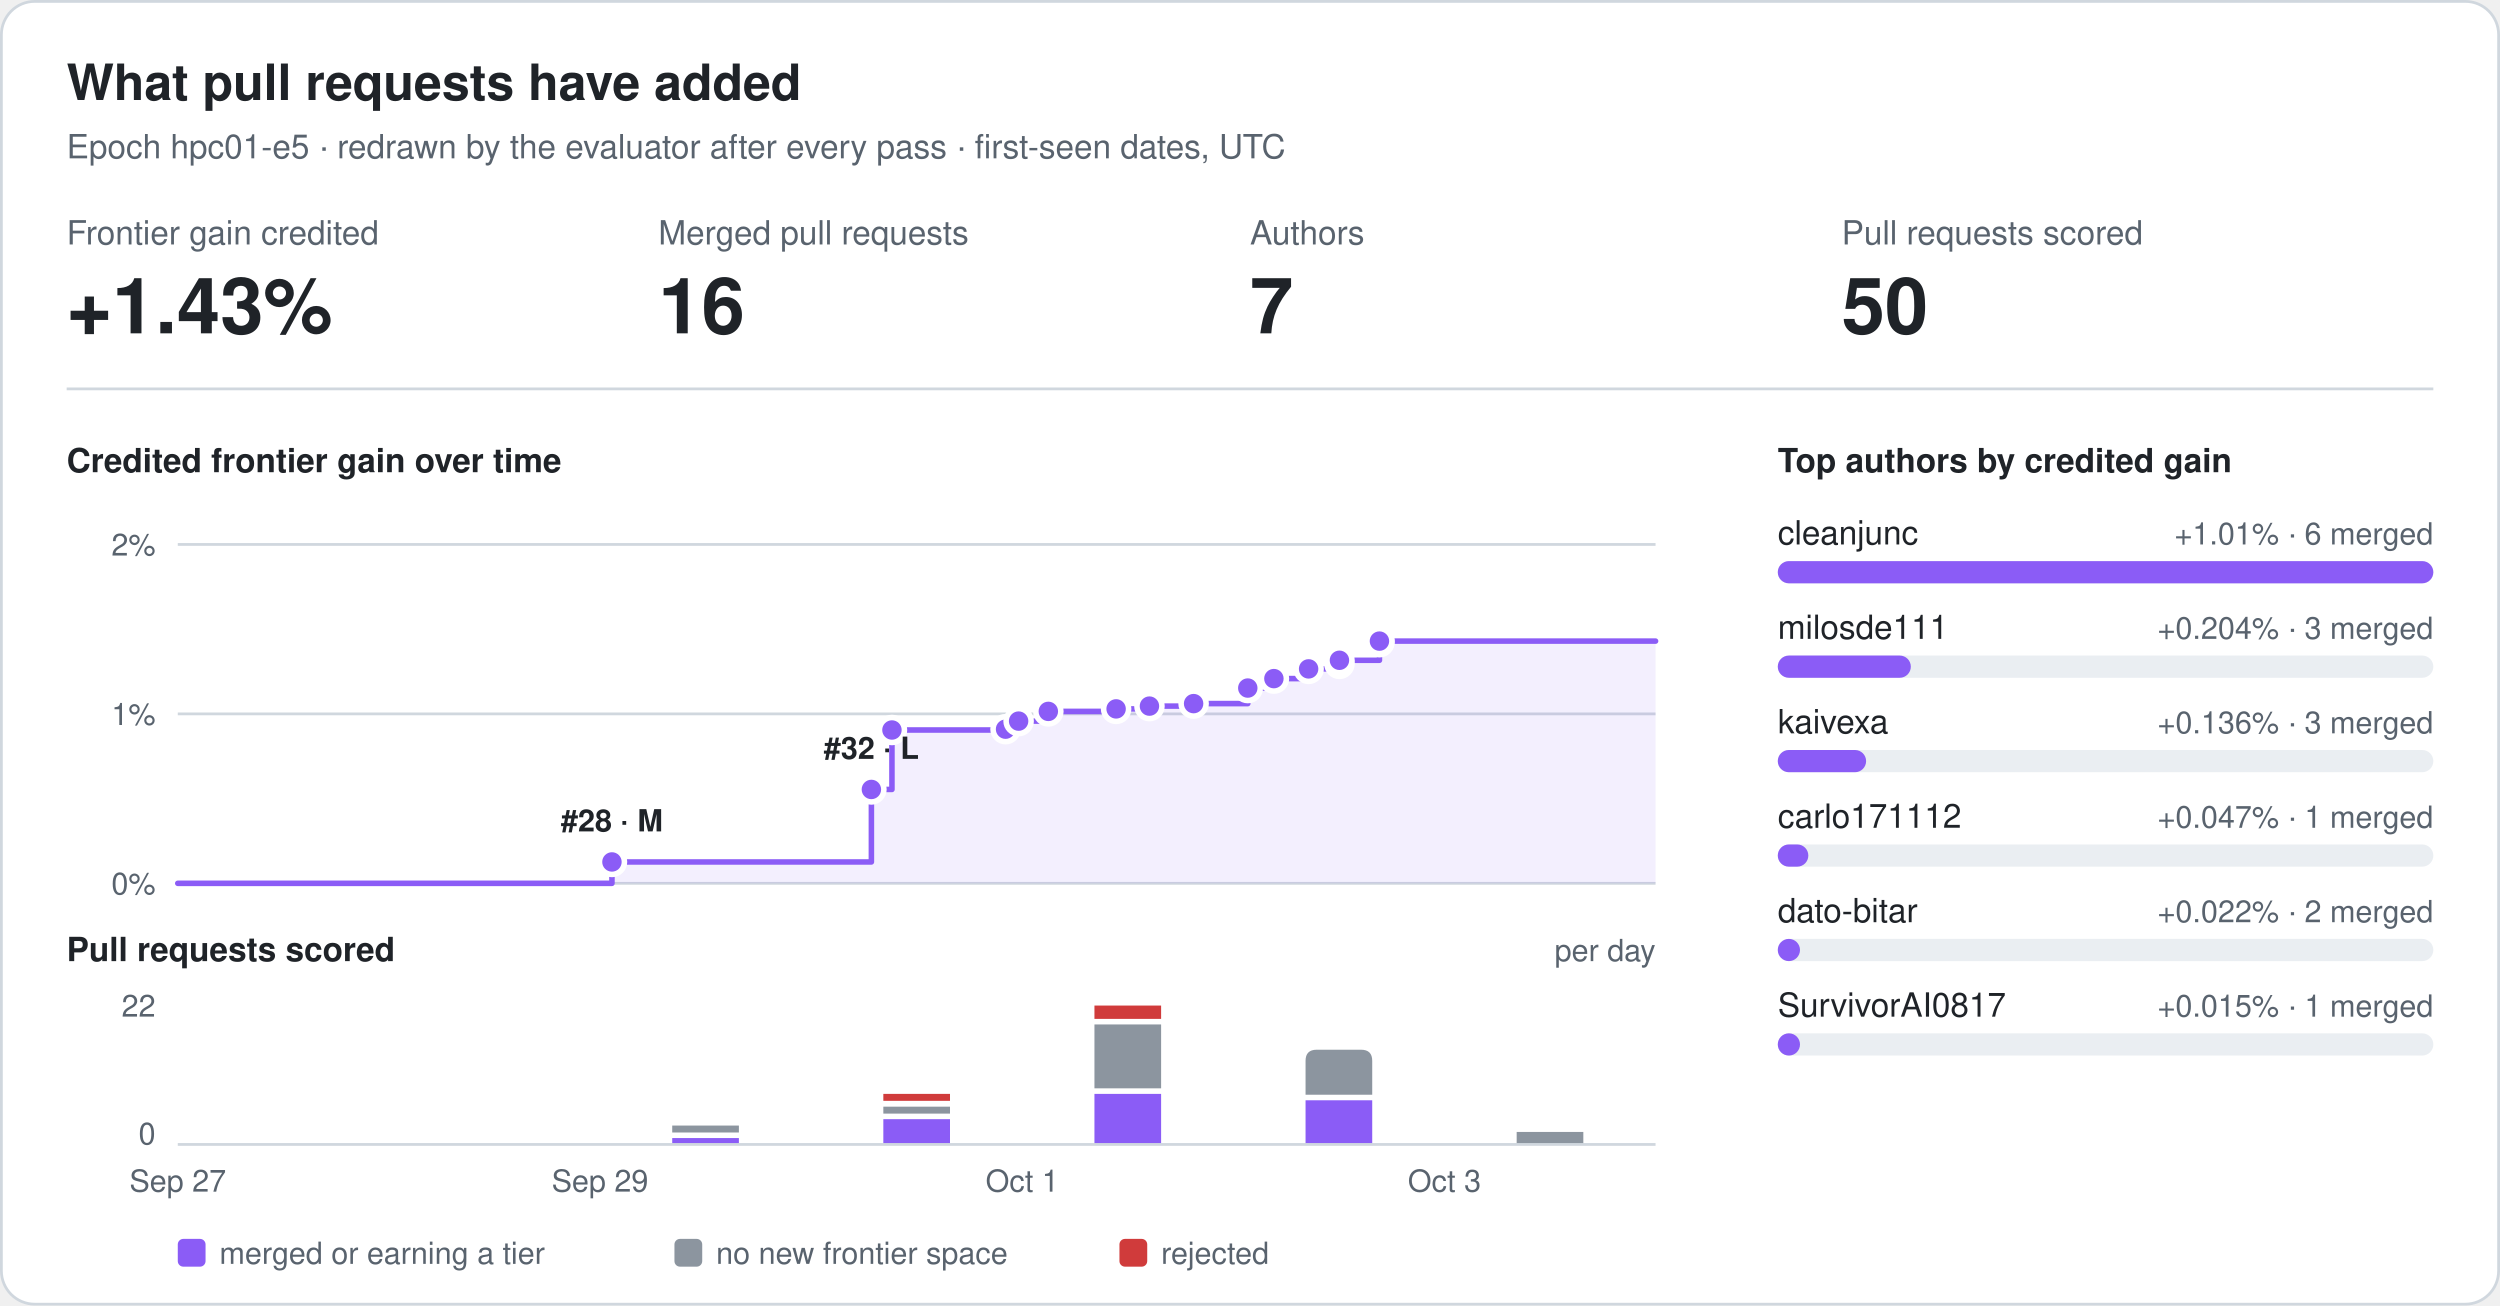
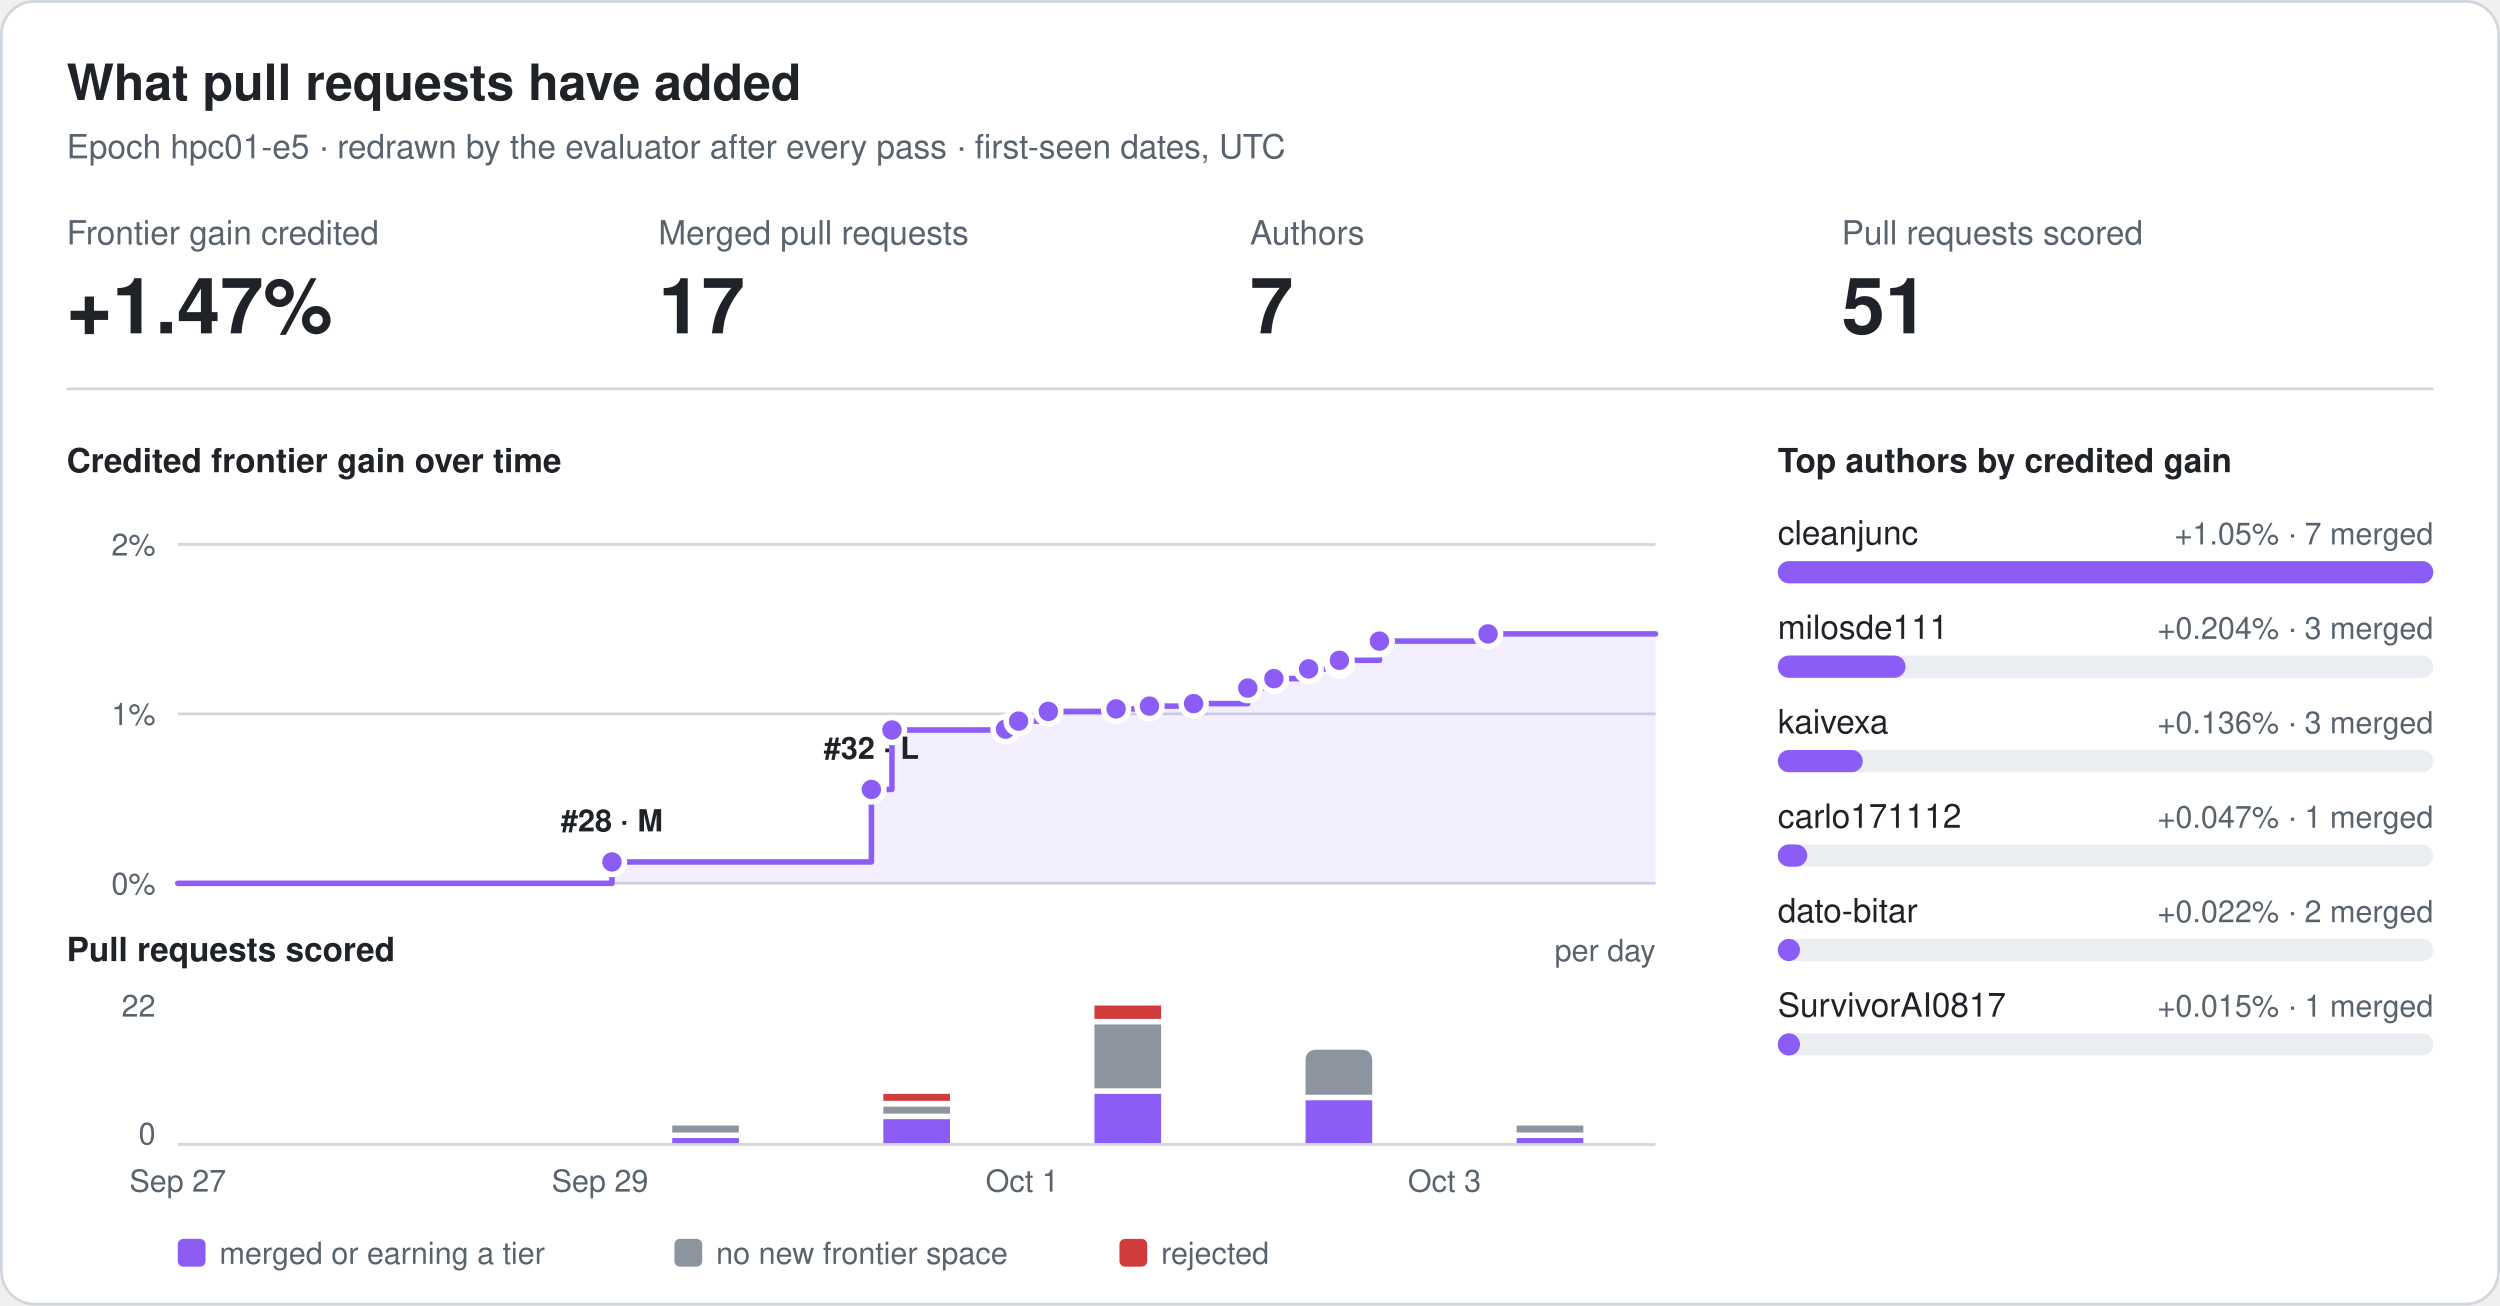
- <svg xmlns="http://www.w3.org/2000/svg" width="900" height="470" viewBox="0 0 900 470" font-family="-apple-system,BlinkMacSystemFont,'Segoe UI',Helvetica,Arial,sans-serif" role="img" aria-label="Frontier gain credited to merged pull requests: +1.43% from 16 merges, 50 pull requests scored">
+ <svg xmlns="http://www.w3.org/2000/svg" width="900" height="470" viewBox="0 0 900 470" font-family="-apple-system,BlinkMacSystemFont,'Segoe UI',Helvetica,Arial,sans-serif" role="img" aria-label="Frontier gain credited to merged pull requests: +1.47% from 17 merges, 51 pull requests scored">
  <style>
.bg{fill:#ffffff;stroke:#d0d7de}.t{fill:#1f2328}.m{fill:#59636e}.rule{stroke:#d0d7de}.ring{stroke:#ffffff}
.acc{fill:#8b5cf6}.accl{stroke:#8b5cf6}.wash{fill:#8b5cf6;fill-opacity:.1}.gry{fill:#8c959f}.rej{fill:#d03b3b}.track{fill:#eaeef2}.tk{stroke:#1f2328}
@media (prefers-color-scheme: dark){
.bg{fill:#0d1117;stroke:#30363d}.t{fill:#e6edf3}.m{fill:#9198a1}.rule{stroke:#30363d}.ring{stroke:#0d1117}
.acc{fill:#9a75f8}.accl{stroke:#9a75f8}.wash{fill:#9a75f8;fill-opacity:.14}.gry{fill:#9198a1}.rej{fill:#e5534b}.track{fill:#21262d}.tk{stroke:#e6edf3}}
</style>
  <rect class="bg" x="0.5" y="0.5" width="899" height="469" rx="12" />
  <text x="24.0" y="36.0" class="t" font-size="18" font-weight="600" text-anchor="start">What pull requests have added</text>
  <text x="24.0" y="57.0" class="m" font-size="12" font-weight="400" text-anchor="start">Epoch hpc01-e5 · redrawn by the evaluator after every pass · first-seen dates, UTC</text>
  <text x="24.0" y="88.0" class="m" font-size="12" font-weight="400" text-anchor="start">Frontier gain credited</text>
-   <text x="24.0" y="120.0" class="t" font-size="28" font-weight="600" text-anchor="start">+1.43%</text>
+   <text x="24.0" y="120.0" class="t" font-size="28" font-weight="600" text-anchor="start">+1.47%</text>
  <text x="237.0" y="88.0" class="m" font-size="12" font-weight="400" text-anchor="start">Merged pull requests</text>
-   <text x="237.0" y="120.0" class="t" font-size="28" font-weight="600" text-anchor="start">16</text>
+   <text x="237.0" y="120.0" class="t" font-size="28" font-weight="600" text-anchor="start">17</text>
  <text x="450.0" y="88.0" class="m" font-size="12" font-weight="400" text-anchor="start">Authors</text>
  <text x="450.0" y="120.0" class="t" font-size="28" font-weight="600" text-anchor="start">7</text>
  <text x="663.0" y="88.0" class="m" font-size="12" font-weight="400" text-anchor="start">Pull requests scored</text>
-   <text x="663.0" y="120.0" class="t" font-size="28" font-weight="600" text-anchor="start">50</text>
+   <text x="663.0" y="120.0" class="t" font-size="28" font-weight="600" text-anchor="start">51</text>
  <line class="rule" x1="24" x2="876" y1="140" y2="140" stroke-width="1" />
  <text x="24.0" y="170.0" class="t" font-size="12" font-weight="600" text-anchor="start">Credited frontier gain over time</text>
  <text x="24.0" y="346.0" class="t" font-size="12" font-weight="600" text-anchor="start">Pull requests scored</text>
  <line class="rule" x1="64" x2="596" y1="318.0" y2="318.0" stroke-width="1" />
  <text x="56.0" y="322.0" class="m" font-size="11" font-weight="400" text-anchor="end">0%</text>
  <line class="rule" x1="64" x2="596" y1="257.0" y2="257.0" stroke-width="1" />
  <text x="56.0" y="261.0" class="m" font-size="11" font-weight="400" text-anchor="end">1%</text>
  <line class="rule" x1="64" x2="596" y1="196.0" y2="196.0" stroke-width="1" />
  <text x="56.0" y="200.0" class="m" font-size="11" font-weight="400" text-anchor="end">2%</text>
-   <polygon class="wash" points="64.0,318.0 220.3,318.0 220.3,310.3 313.7,310.3 313.7,284.2 321.1,284.2 321.1,262.8 362.0,262.8 362.0,262.5 366.7,262.5 366.7,259.6 377.4,259.6 377.4,256.1 401.8,256.1 401.8,255.2 413.8,255.2 413.8,254.2 429.7,254.2 429.7,253.3 449.2,253.3 449.2,247.7 458.6,247.7 458.6,244.3 471.1,244.3 471.1,240.8 482.2,240.8 482.2,239.0 482.2,239.0 482.2,237.7 496.6,237.7 496.6,231.2 496.6,231.2 496.6,230.8 596.0,230.8 596.0,318.0" />
-   <polyline class="accl" points="64.0,318.0 220.3,318.0 220.3,310.3 313.7,310.3 313.7,284.2 321.1,284.2 321.1,262.8 362.0,262.8 362.0,262.5 366.7,262.5 366.7,259.6 377.4,259.6 377.4,256.1 401.8,256.1 401.8,255.2 413.8,255.2 413.8,254.2 429.7,254.2 429.7,253.3 449.2,253.3 449.2,247.7 458.6,247.7 458.6,244.3 471.1,244.3 471.1,240.8 482.2,240.8 482.2,239.0 482.2,239.0 482.2,237.7 496.6,237.7 496.6,231.2 496.6,231.2 496.6,230.8 596.0,230.8" fill="none" stroke-width="2" stroke-linejoin="round" stroke-linecap="round" />
+   <polygon class="wash" points="64.0,318.0 220.3,318.0 220.3,310.3 313.7,310.3 313.7,284.2 321.1,284.2 321.1,262.8 362.0,262.8 362.0,262.5 366.7,262.5 366.7,259.6 377.4,259.6 377.4,256.1 401.8,256.1 401.8,255.2 413.8,255.2 413.8,254.2 429.7,254.2 429.7,253.3 449.2,253.3 449.2,247.7 458.6,247.7 458.6,244.3 471.1,244.3 471.1,240.8 482.2,240.8 482.2,239.0 482.2,239.0 482.2,237.7 496.6,237.7 496.6,231.2 496.6,231.2 496.6,230.8 535.7,230.8 535.7,228.2 596.0,228.2 596.0,318.0" />
+   <polyline class="accl" points="64.0,318.0 220.3,318.0 220.3,310.3 313.7,310.3 313.7,284.2 321.1,284.2 321.1,262.8 362.0,262.8 362.0,262.5 366.7,262.5 366.7,259.6 377.4,259.6 377.4,256.1 401.8,256.1 401.8,255.2 413.8,255.2 413.8,254.2 429.7,254.2 429.7,253.3 449.2,253.3 449.2,247.7 458.6,247.7 458.6,244.3 471.1,244.3 471.1,240.8 482.2,240.8 482.2,239.0 482.2,239.0 482.2,237.7 496.6,237.7 496.6,231.2 496.6,231.2 496.6,230.8 535.7,230.8 535.7,228.2 596.0,228.2" fill="none" stroke-width="2" stroke-linejoin="round" stroke-linecap="round" />
  <circle class="acc ring" cx="220.3" cy="310.3" r="4.5" stroke-width="2" />
  <circle class="acc ring" cx="313.7" cy="284.2" r="4.5" stroke-width="2" />
  <circle class="acc ring" cx="321.1" cy="262.8" r="4.5" stroke-width="2" />
  <circle class="acc ring" cx="362.0" cy="262.5" r="4.5" stroke-width="2" />
  <circle class="acc ring" cx="366.7" cy="259.6" r="4.5" stroke-width="2" />
  <circle class="acc ring" cx="377.4" cy="256.1" r="4.5" stroke-width="2" />
  <circle class="acc ring" cx="401.8" cy="255.2" r="4.5" stroke-width="2" />
  <circle class="acc ring" cx="413.8" cy="254.2" r="4.5" stroke-width="2" />
  <circle class="acc ring" cx="429.7" cy="253.3" r="4.5" stroke-width="2" />
  <circle class="acc ring" cx="449.2" cy="247.7" r="4.5" stroke-width="2" />
  <circle class="acc ring" cx="458.6" cy="244.3" r="4.5" stroke-width="2" />
  <circle class="acc ring" cx="471.1" cy="240.8" r="4.5" stroke-width="2" />
  <circle class="acc ring" cx="482.2" cy="239.0" r="4.5" stroke-width="2" />
  <circle class="acc ring" cx="482.2" cy="237.7" r="4.5" stroke-width="2" />
  <circle class="acc ring" cx="496.6" cy="231.2" r="4.5" stroke-width="2" />
  <circle class="acc ring" cx="496.6" cy="230.8" r="4.5" stroke-width="2" />
+   <circle class="acc ring" cx="535.7" cy="228.2" r="4.5" stroke-width="2" />
  <text x="313.7" y="273.2" class="t" font-size="11" font-weight="600" text-anchor="middle">#32 · L</text>
  <text x="220.3" y="299.3" class="t" font-size="11" font-weight="600" text-anchor="middle">#28 · M</text>
  <rect class="acc" x="242.0" y="409.7" width="24.0" height="2.3" />
  <rect class="gry" x="242.0" y="405.2" width="24.0" height="2.5" />
  <rect class="acc" x="318.0" y="402.9" width="24.0" height="9.1" />
  <rect class="gry" x="318.0" y="398.4" width="24.0" height="2.5" />
  <rect class="rej" x="318.0" y="393.8" width="24.0" height="2.5" />
  <rect class="acc" x="394.0" y="393.8" width="24.0" height="18.2" />
  <rect class="gry" x="394.0" y="368.8" width="24.0" height="23.0" />
  <rect class="rej" x="394.0" y="362.0" width="24.0" height="4.8" />
  <rect class="acc" x="470.0" y="396.1" width="24.0" height="15.9" />
  <path class="gry" d="M470.0,394.1V381.9Q470.0,377.9 474.0,377.9H490.0Q494.0,377.9 494.0,381.9V394.1Z" />
-   <rect class="gry" x="546.0" y="407.5" width="24.0" height="4.5" />
+   <rect class="acc" x="546.0" y="409.7" width="24.0" height="2.3" />
+   <rect class="gry" x="546.0" y="405.2" width="24.0" height="2.5" />
  <line class="rule" x1="64" x2="596" y1="412" y2="412" stroke-width="1" />
  <text x="56.0" y="366.0" class="m" font-size="11" font-weight="400" text-anchor="end">22</text>
  <text x="56.0" y="412.0" class="m" font-size="11" font-weight="400" text-anchor="end">0</text>
  <text x="596.0" y="346.0" class="m" font-size="11" font-weight="400" text-anchor="end">per day</text>
  <text x="64.0" y="429.0" class="m" font-size="11" font-weight="400" text-anchor="middle">Sep 27</text>
  <text x="216.0" y="429.0" class="m" font-size="11" font-weight="400" text-anchor="middle">Sep 29</text>
  <text x="368.0" y="429.0" class="m" font-size="11" font-weight="400" text-anchor="middle">Oct 1</text>
  <text x="520.0" y="429.0" class="m" font-size="11" font-weight="400" text-anchor="middle">Oct 3</text>
  <rect class="acc" x="64" y="446" width="10" height="10" rx="2" />
  <text x="79.0" y="455.0" class="m" font-size="11" font-weight="400" text-anchor="start">merged or earning a tier</text>
  <rect class="gry" x="242.8" y="446" width="10" height="10" rx="2" />
  <text x="257.8" y="455.0" class="m" font-size="11" font-weight="400" text-anchor="start">no new frontier space</text>
  <rect class="rej" x="403.0" y="446" width="10" height="10" rx="2" />
  <text x="418.0" y="455.0" class="m" font-size="11" font-weight="400" text-anchor="start">rejected</text>
  <text x="640.0" y="170.0" class="t" font-size="12" font-weight="600" text-anchor="start">Top authors by credited gain</text>
  <text x="640.0" y="196.0" class="t" font-size="12" font-weight="400" text-anchor="start">cleanjunc</text>
-   <text x="876.0" y="196.0" class="m" font-size="11" font-weight="400" text-anchor="end">+1.01% · 6 merged</text>
+   <text x="876.0" y="196.0" class="m" font-size="11" font-weight="400" text-anchor="end">+1.05% · 7 merged</text>
  <rect class="track" x="640" y="202" width="236" height="8" rx="4" />
  <rect class="acc" x="640" y="202" width="236.0" height="8" rx="4" />
  <text x="640.0" y="230.0" class="t" font-size="12" font-weight="400" text-anchor="start">milosde111</text>
  <text x="876.0" y="230.0" class="m" font-size="11" font-weight="400" text-anchor="end">+0.204% · 3 merged</text>
  <rect class="track" x="640" y="236" width="236" height="8" rx="4" />
-   <rect class="acc" x="640" y="236" width="47.9" height="8" rx="4" />
+   <rect class="acc" x="640" y="236" width="46.0" height="8" rx="4" />
  <text x="640.0" y="264.0" class="t" font-size="12" font-weight="400" text-anchor="start">kaivexa</text>
  <text x="876.0" y="264.0" class="m" font-size="11" font-weight="400" text-anchor="end">+0.136% · 3 merged</text>
  <rect class="track" x="640" y="270" width="236" height="8" rx="4" />
-   <rect class="acc" x="640" y="270" width="31.8" height="8" rx="4" />
+   <rect class="acc" x="640" y="270" width="30.6" height="8" rx="4" />
  <text x="640.0" y="298.0" class="t" font-size="12" font-weight="400" text-anchor="start">carlo171112</text>
  <text x="876.0" y="298.0" class="m" font-size="11" font-weight="400" text-anchor="end">+0.047% · 1 merged</text>
  <rect class="track" x="640" y="304" width="236" height="8" rx="4" />
-   <rect class="acc" x="640" y="304" width="11.0" height="8" rx="4" />
+   <rect class="acc" x="640" y="304" width="10.6" height="8" rx="4" />
  <text x="640.0" y="332.0" class="t" font-size="12" font-weight="400" text-anchor="start">dato-bitar</text>
  <text x="876.0" y="332.0" class="m" font-size="11" font-weight="400" text-anchor="end">+0.022% · 2 merged</text>
  <rect class="track" x="640" y="338" width="236" height="8" rx="4" />
  <rect class="acc" x="640" y="338" width="8.0" height="8" rx="4" />
  <text x="640.0" y="366.0" class="t" font-size="12" font-weight="400" text-anchor="start">SurvivorAI0817</text>
  <text x="876.0" y="366.0" class="m" font-size="11" font-weight="400" text-anchor="end">+0.015% · 1 merged</text>
  <rect class="track" x="640" y="372" width="236" height="8" rx="4" />
  <rect class="acc" x="640" y="372" width="8.0" height="8" rx="4" />
</svg>
